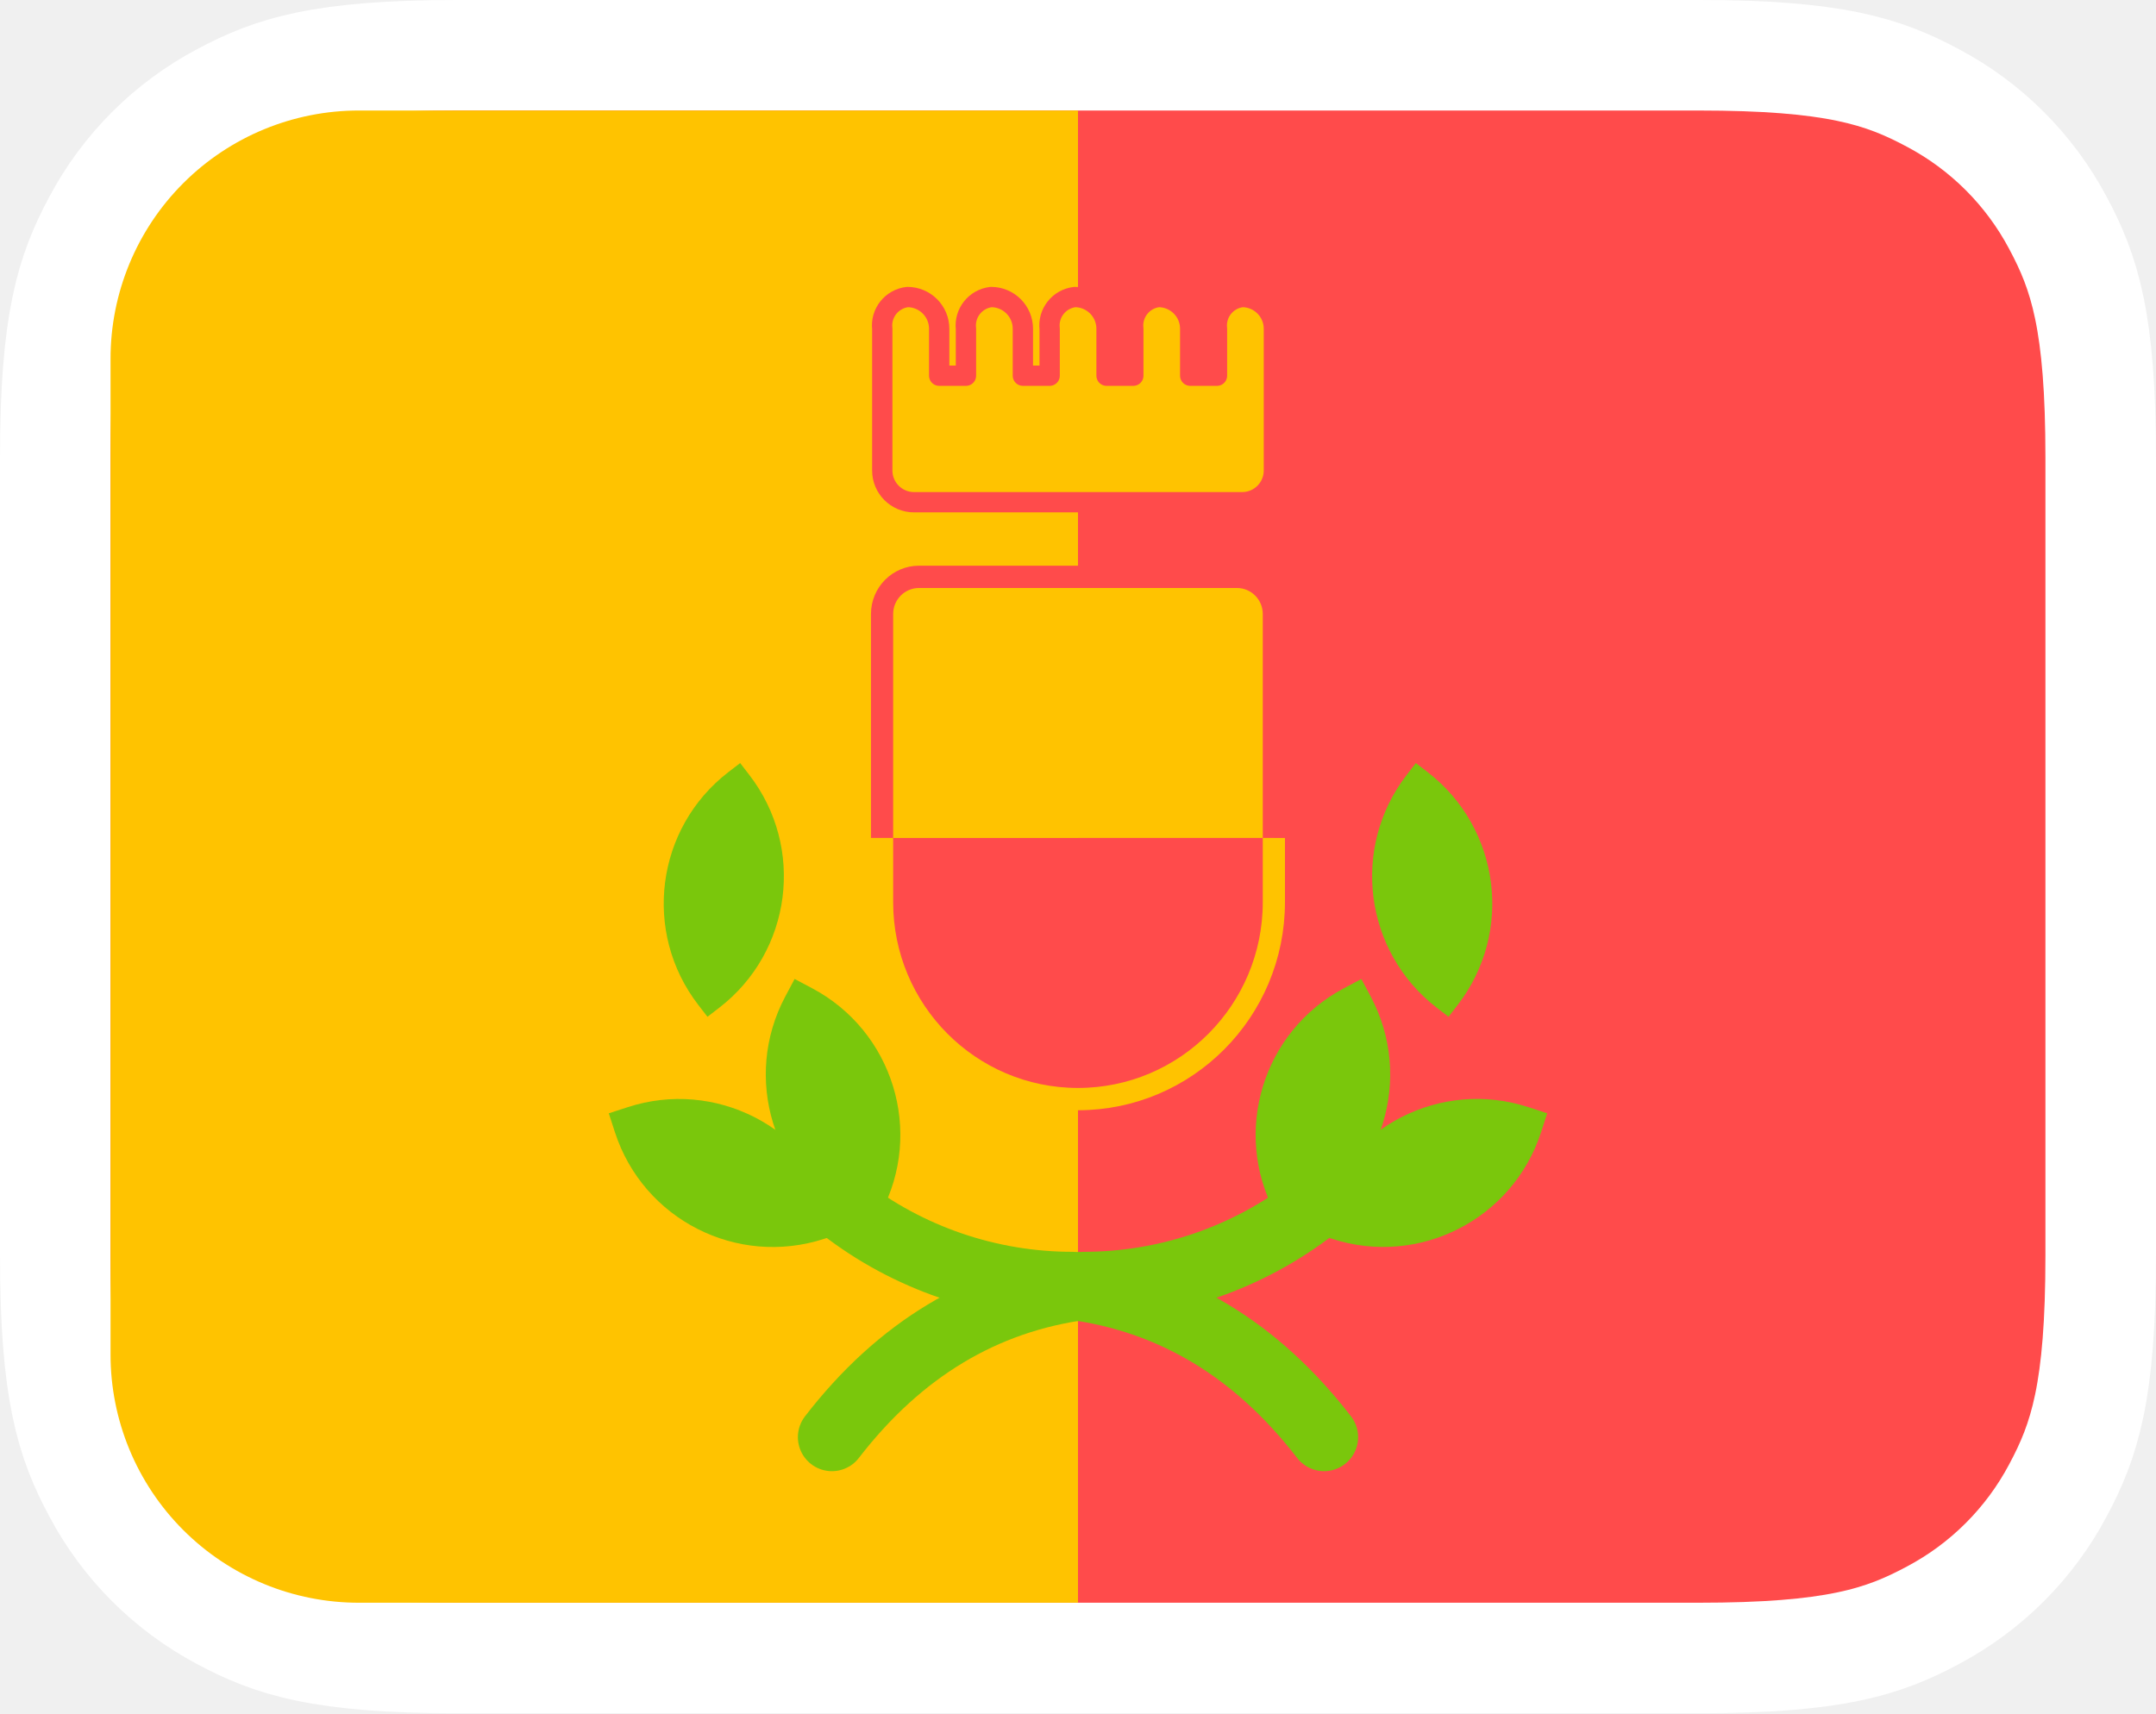
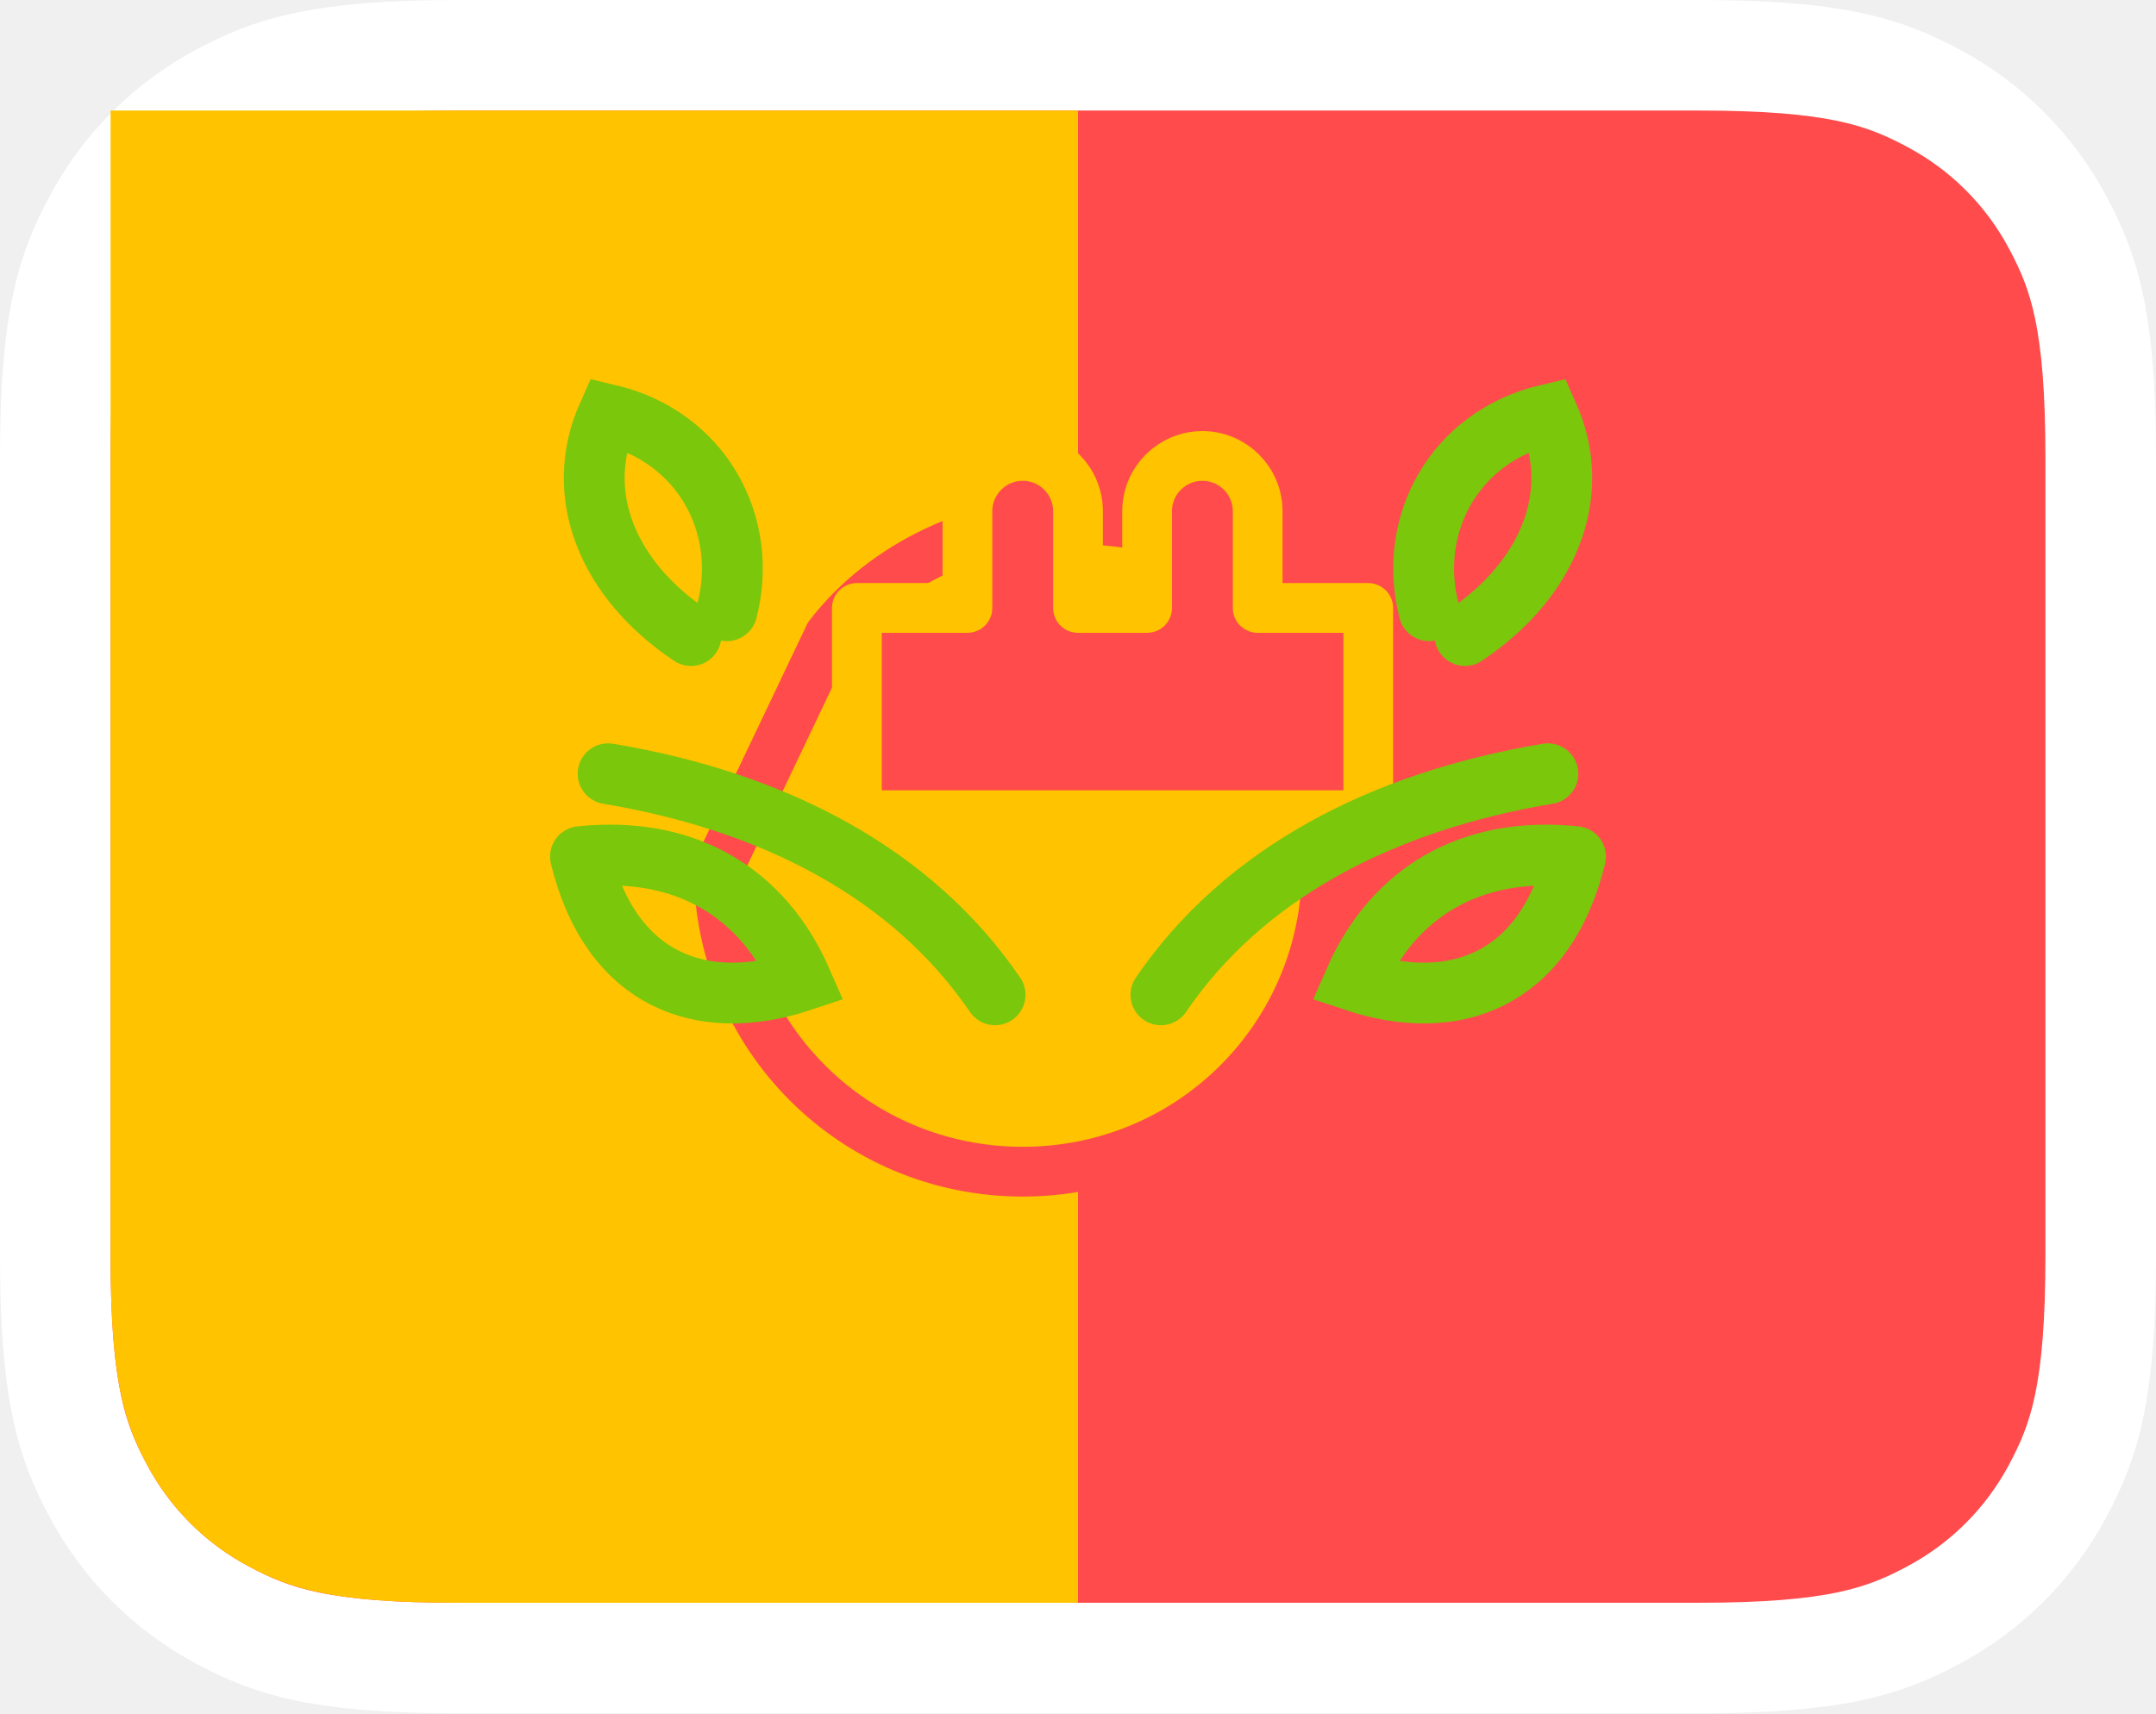
<svg xmlns="http://www.w3.org/2000/svg" width="78" height="62" viewBox="0 0 78 62">
-   <g style="display:inline;fill:#7ac70c;fill-opacity:1">
-     <path d="M45.293-17.885H-2.905c-5.3 0-7.193.628-9.122 1.66a11.7 11.7 0 0 0-4.86 4.86c-1.032 1.93-1.66 3.821-1.66 9.122V28.77c0 5.3.628 7.192 1.66 9.121a11.7 11.7 0 0 0 4.86 4.86c1.93 1.033 3.821 1.66 9.122 1.66h48.198c5.3 0 7.192-.627 9.121-1.66a11.7 11.7 0 0 0 4.86-4.86c1.032-1.93 1.66-3.821 1.66-9.121V-2.243c0-5.3-.628-7.192-1.66-9.122a11.7 11.7 0 0 0-4.86-4.86c-1.93-1.032-3.821-1.66-9.121-1.66z" style="fill:#ff4b4b;stroke:#fff;stroke-width:4.296;stroke-opacity:1" transform="translate(19.268 18.651)scale(.93103)" />
-     <path d="M-6.732-15.737A9.646 9.646 0 0 0-16.4-6.07v38.667a9.646 9.646 0 0 0 9.667 9.666h27.926v-58h-9.667z" style="fill:#ffc300;stroke-width:1.074" transform="translate(19.268 18.651)scale(.93103)" />
-     <g style="display:inline;stroke:#4b4b4b;stroke-opacity:1">
-       <path d="M247.001 197.108v-60.252c0-5.523 4.477-10 10-10h85.994c5.523 0 10 4.477 10 10v60.252" style="fill:#ffc300;fill-opacity:1;stroke:#ff4b4b;stroke-width:6;stroke-linejoin:round;stroke-miterlimit:4;stroke-dasharray:none;stroke-opacity:1;paint-order:normal;stop-color:#000" transform="matrix(.13373 0 0 .13451 -1.12 3.811)" />
-       <path d="M352.995 197.108v17.256c0 29.27-23.728 52.997-52.997 52.997-29.27 0-52.997-23.728-52.997-52.997v-17.256" style="fill:#ff4b4b;fill-opacity:1;stroke:#ffc300;stroke-width:6;stroke-linejoin:round;stroke-miterlimit:4;stroke-dasharray:none;stroke-opacity:1;paint-order:normal;stop-color:#000" transform="matrix(.13373 0 0 .13451 -1.12 3.811)" />
-     </g>
-     <path d="M16.84-7.254v1.824H15.8v-1.824a1.233 1.233 0 0 0-1.233-1.233 1.113 1.113 0 0 0-.979 1.233v5.51a1.233 1.233 0 0 0 1.233 1.232h12.753a1.233 1.233 0 0 0 1.232-1.232v-5.51a1.233 1.233 0 0 0-1.232-1.233 1.113 1.113 0 0 0-.98 1.233v1.824h-1.04v-1.824a1.233 1.233 0 0 0-1.232-1.233 1.113 1.113 0 0 0-.979 1.233v1.824h-1.04v-1.824a1.233 1.233 0 0 0-1.233-1.233 1.113 1.113 0 0 0-.978 1.233v1.824h-1.04v-1.824a1.233 1.233 0 0 0-1.233-1.233 1.113 1.113 0 0 0-.979 1.233z" style="display:inline;fill:#ffc300;fill-opacity:1;stroke:#ff4b4b;stroke-width:.789;stroke-linejoin:round;stroke-miterlimit:4;stroke-dasharray:none;stroke-opacity:1;paint-order:normal;stop-color:#000" transform="translate(19.268 18.651)scale(.93103)" />
-     <g style="fill:#7ac70c;fill-opacity:1">
-       <path stroke="#ffd300" stroke-linecap="round" stroke-linejoin="round" stroke-width="2.645" d="M12.04 26.888a14.58 14.58 0 0 0 8.957 3.058q5.822.777 9.759 5.881" style="fill:none;fill-opacity:1;stroke:#7ac70c;stroke-opacity:1" transform="translate(19.268 18.651)scale(.93103)" />
-       <path fill="#ffd300" d="m6.795 19.488-.355-.46A6.45 6.45 0 0 1 7.606 9.98l.46-.354.354.46a6.45 6.45 0 0 1-1.165 9.048z" style="fill:#7ac70c;fill-opacity:1" transform="translate(19.268 18.651)scale(.93103)" />
-       <path fill="#ffd300" d="M3.9 21.946h.775a6.45 6.45 0 0 1 6.451 6.451v.775h-.774a6.45 6.45 0 0 1-6.451-6.452z" style="fill:#7ac70c;fill-opacity:1" transform="rotate(162 15.152 34.648)scale(.93103)" />
-       <path fill="#ffd300" d="M8.065 19.29h.774a6.45 6.45 0 0 1 6.451 6.452v.774h-.774a6.45 6.45 0 0 1-6.451-6.451z" style="fill:#7ac70c;fill-opacity:1" transform="rotate(118 4.03 42.97)scale(-.93103 .93103)" />
-     </g>
-     <g style="display:inline;fill:#7ac70c;fill-opacity:1">
-       <g style="fill:#7ac70c;fill-opacity:1">
-         <path stroke="#ffd300" stroke-linecap="round" stroke-linejoin="round" stroke-width="2.645" d="M12.04 26.888a14.58 14.58 0 0 0 8.957 3.058q5.822.777 9.759 5.881" style="fill:none;fill-opacity:1;stroke:#7ac70c;stroke-opacity:1" transform="matrix(-.93103 0 0 .93103 58.732 18.651)" />
-         <path fill="#ffd300" d="m6.795 19.488-.355-.46A6.45 6.45 0 0 1 7.606 9.98l.46-.354.354.46a6.45 6.45 0 0 1-1.165 9.048z" style="fill:#7ac70c;fill-opacity:1" transform="matrix(-.93103 0 0 .93103 58.732 18.651)" />
-         <path fill="#ffd300" d="M3.9 21.946h.775a6.45 6.45 0 0 1 6.451 6.451v.775h-.774a6.45 6.45 0 0 1-6.451-6.452z" style="fill:#7ac70c;fill-opacity:1" transform="rotate(198 23.848 28.47)scale(-.93103 .93103)" />
-         <path fill="#ffd300" d="M8.065 19.29h.774a6.45 6.45 0 0 1 6.451 6.452v.774h-.774a6.45 6.45 0 0 1-6.451-6.451z" style="fill:#7ac70c;fill-opacity:1" transform="rotate(242 34.97 19.537)scale(.93103)" />
-       </g>
-     </g>
+   <path fill="#ff4b4b" stroke="#fff" stroke-width="4" d="M61.437 2H16.563c-4.935 0-6.696.585-8.493 1.545A10.9 10.9 0 0 0 3.545 8.07C2.585 9.867 2 11.628 2 16.563v28.874c0 4.935.585 6.696 1.545 8.493a10.9 10.9 0 0 0 4.525 4.525C9.867 59.415 11.628 60 16.563 60h44.874c4.935 0 6.696-.585 8.493-1.545a10.9 10.9 0 0 0 4.525-4.525C75.415 52.133 76 50.372 76 45.437V16.563c0-4.935-.585-6.696-1.545-8.493A10.9 10.9 0 0 0 69.93 3.545C68.133 2.585 66.372 2 61.437 2Z" />
+   <path fill="#ffc300" d="M4 4h35v54H16.563c-4.368 0-5.953-.455-7.55-1.309A8.9 8.9 0 0 1 5.31 52.987C4.455 51.39 4 49.805 4 45.437z" />
+   <path fill="#ffc300" stroke="#ff4b4b" stroke-linejoin="round" stroke-width="1.8" d="M30 23c2-2.6 5.4-4.2 9-4.2s7 1.6 9 4.2v8.4c0 6.1-4.9 11-11 11s-11-4.9-11-11Z" />
+   <path fill="#ff4b4b" stroke="#ffc300" stroke-linejoin="round" stroke-width="1.8" d="M31 22h4v-3.5a2 2 0 0 1 4 0V22h2.5v-3.5a2 2 0 0 1 4 0V22h4v7.5H31Z" />
+   <g fill="none" stroke="#7ac70c" stroke-linecap="round" stroke-width="2.2">
+     <path d="M22 28c6 1 11 3.6 14 8" />
+     <path d="M25 23c-3-2-4.3-5.1-3-8 3.4.8 5.1 4 4.3 7.1" />
+     <path d="M21 31c3.8-.4 6.6 1.3 8 4.5-3.6 1.2-6.9 0-8-4.5" />
+     <path d="M56 28c-6 1-11 3.6-14 8" />
+     <path d="M53 23c3-2 4.3-5.1 3-8-3.4.8-5.1 4-4.3 7.1" />
+     <path d="M57 31c-3.8-.4-6.6 1.3-8 4.5 3.6 1.2 6.9 0 8-4.5" />
  </g>
</svg>
